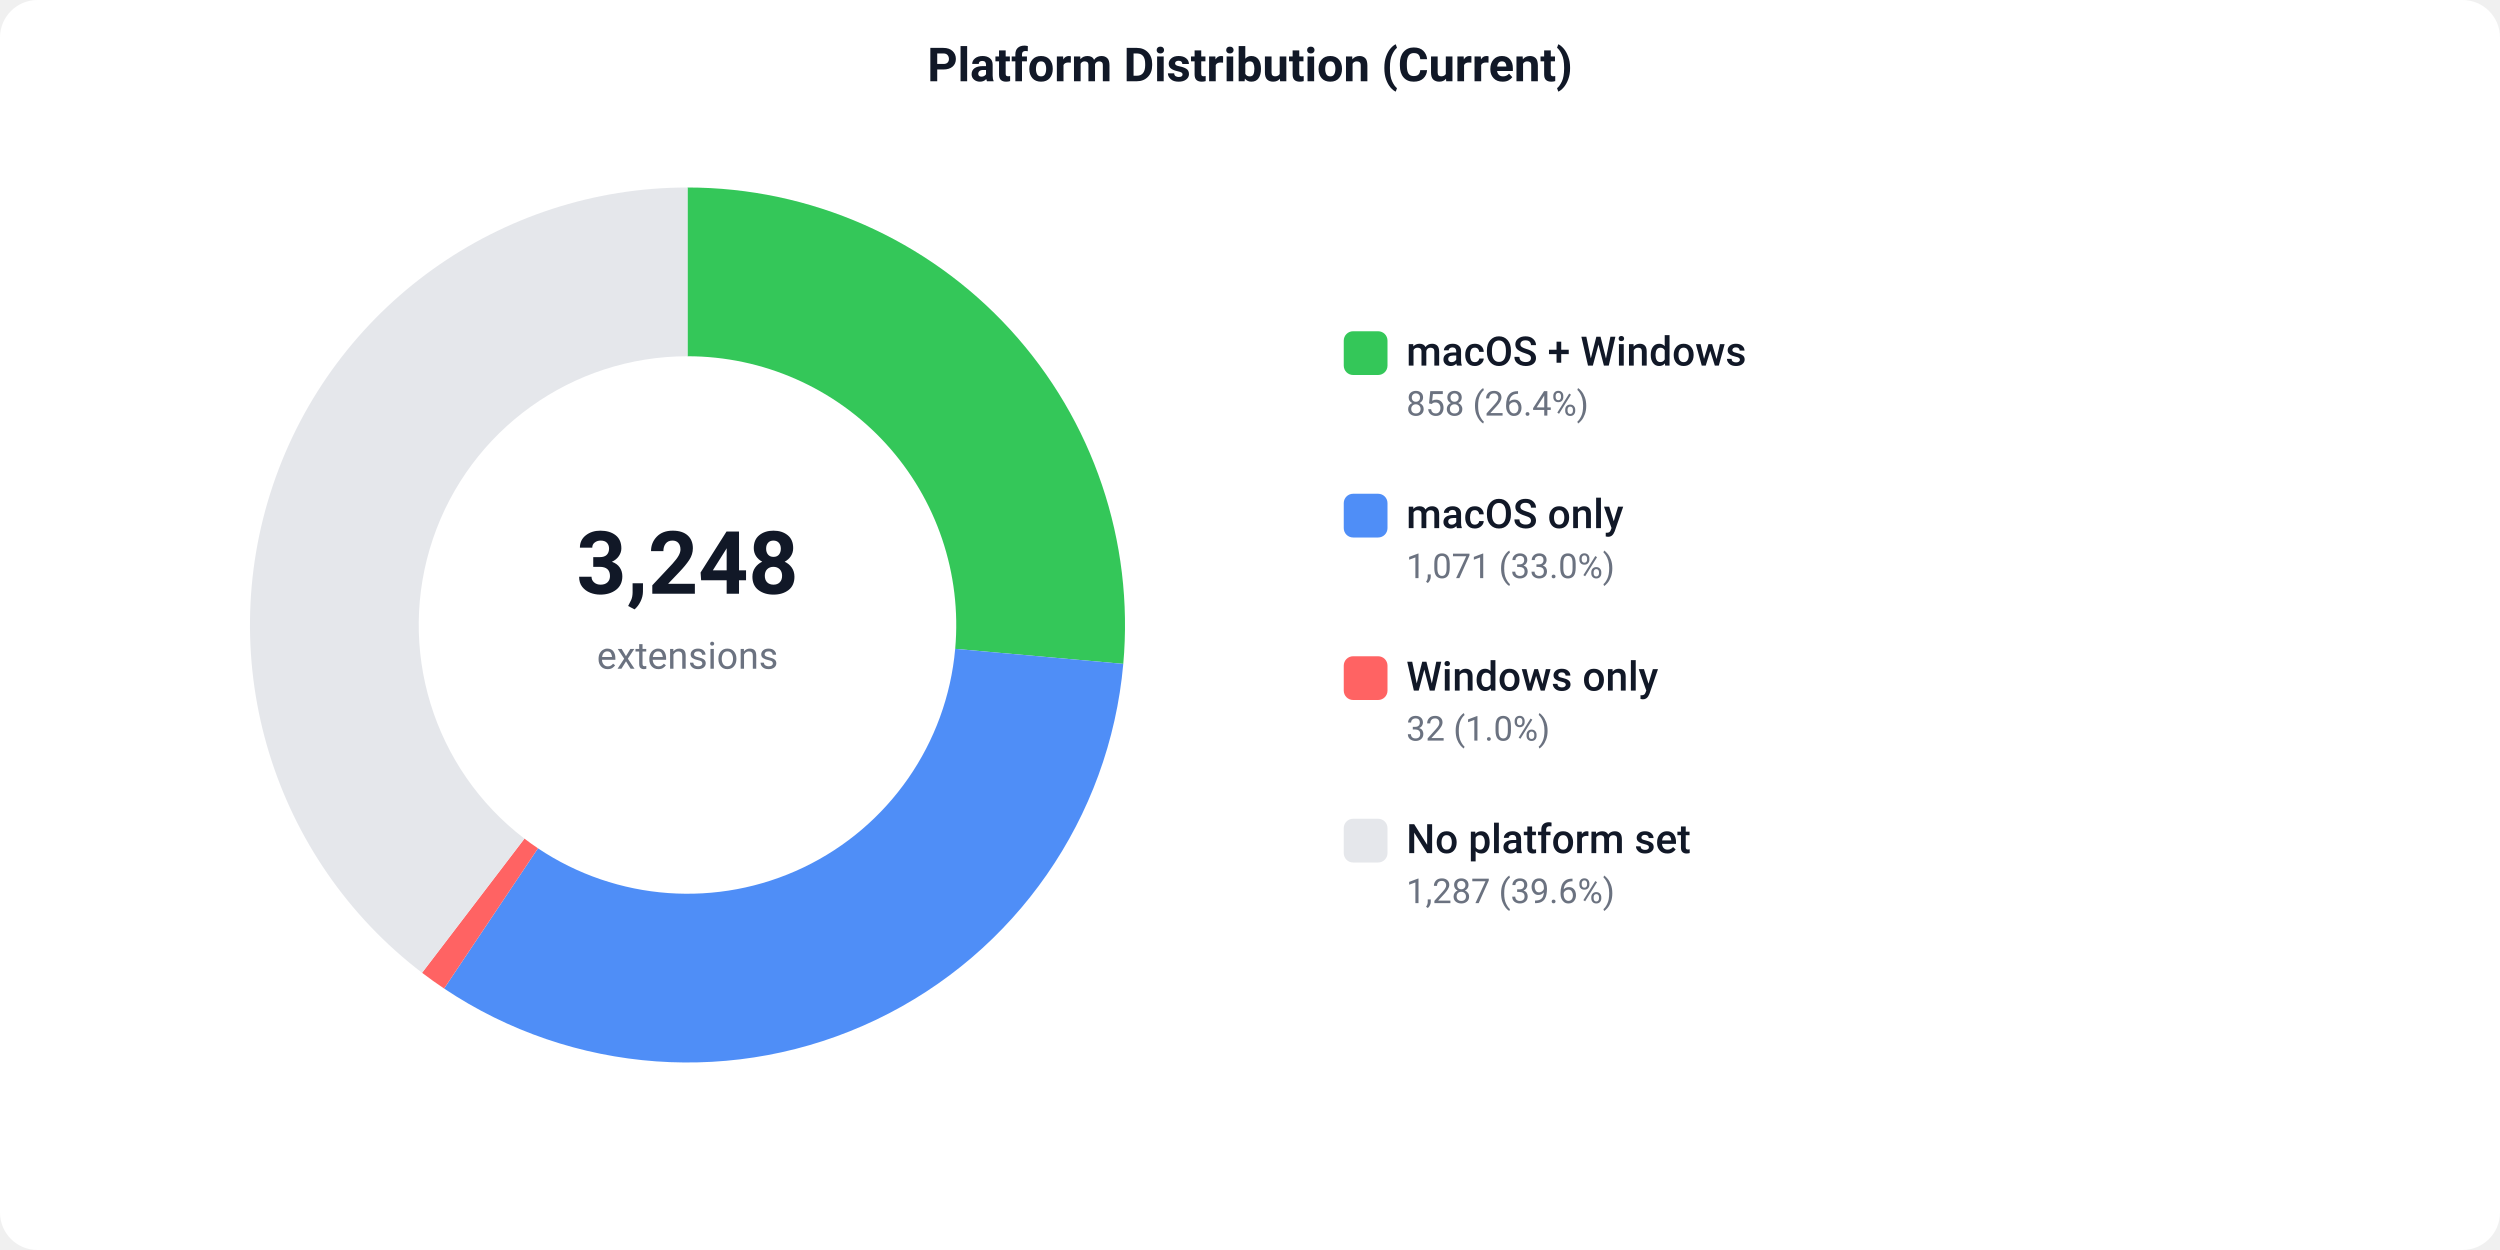
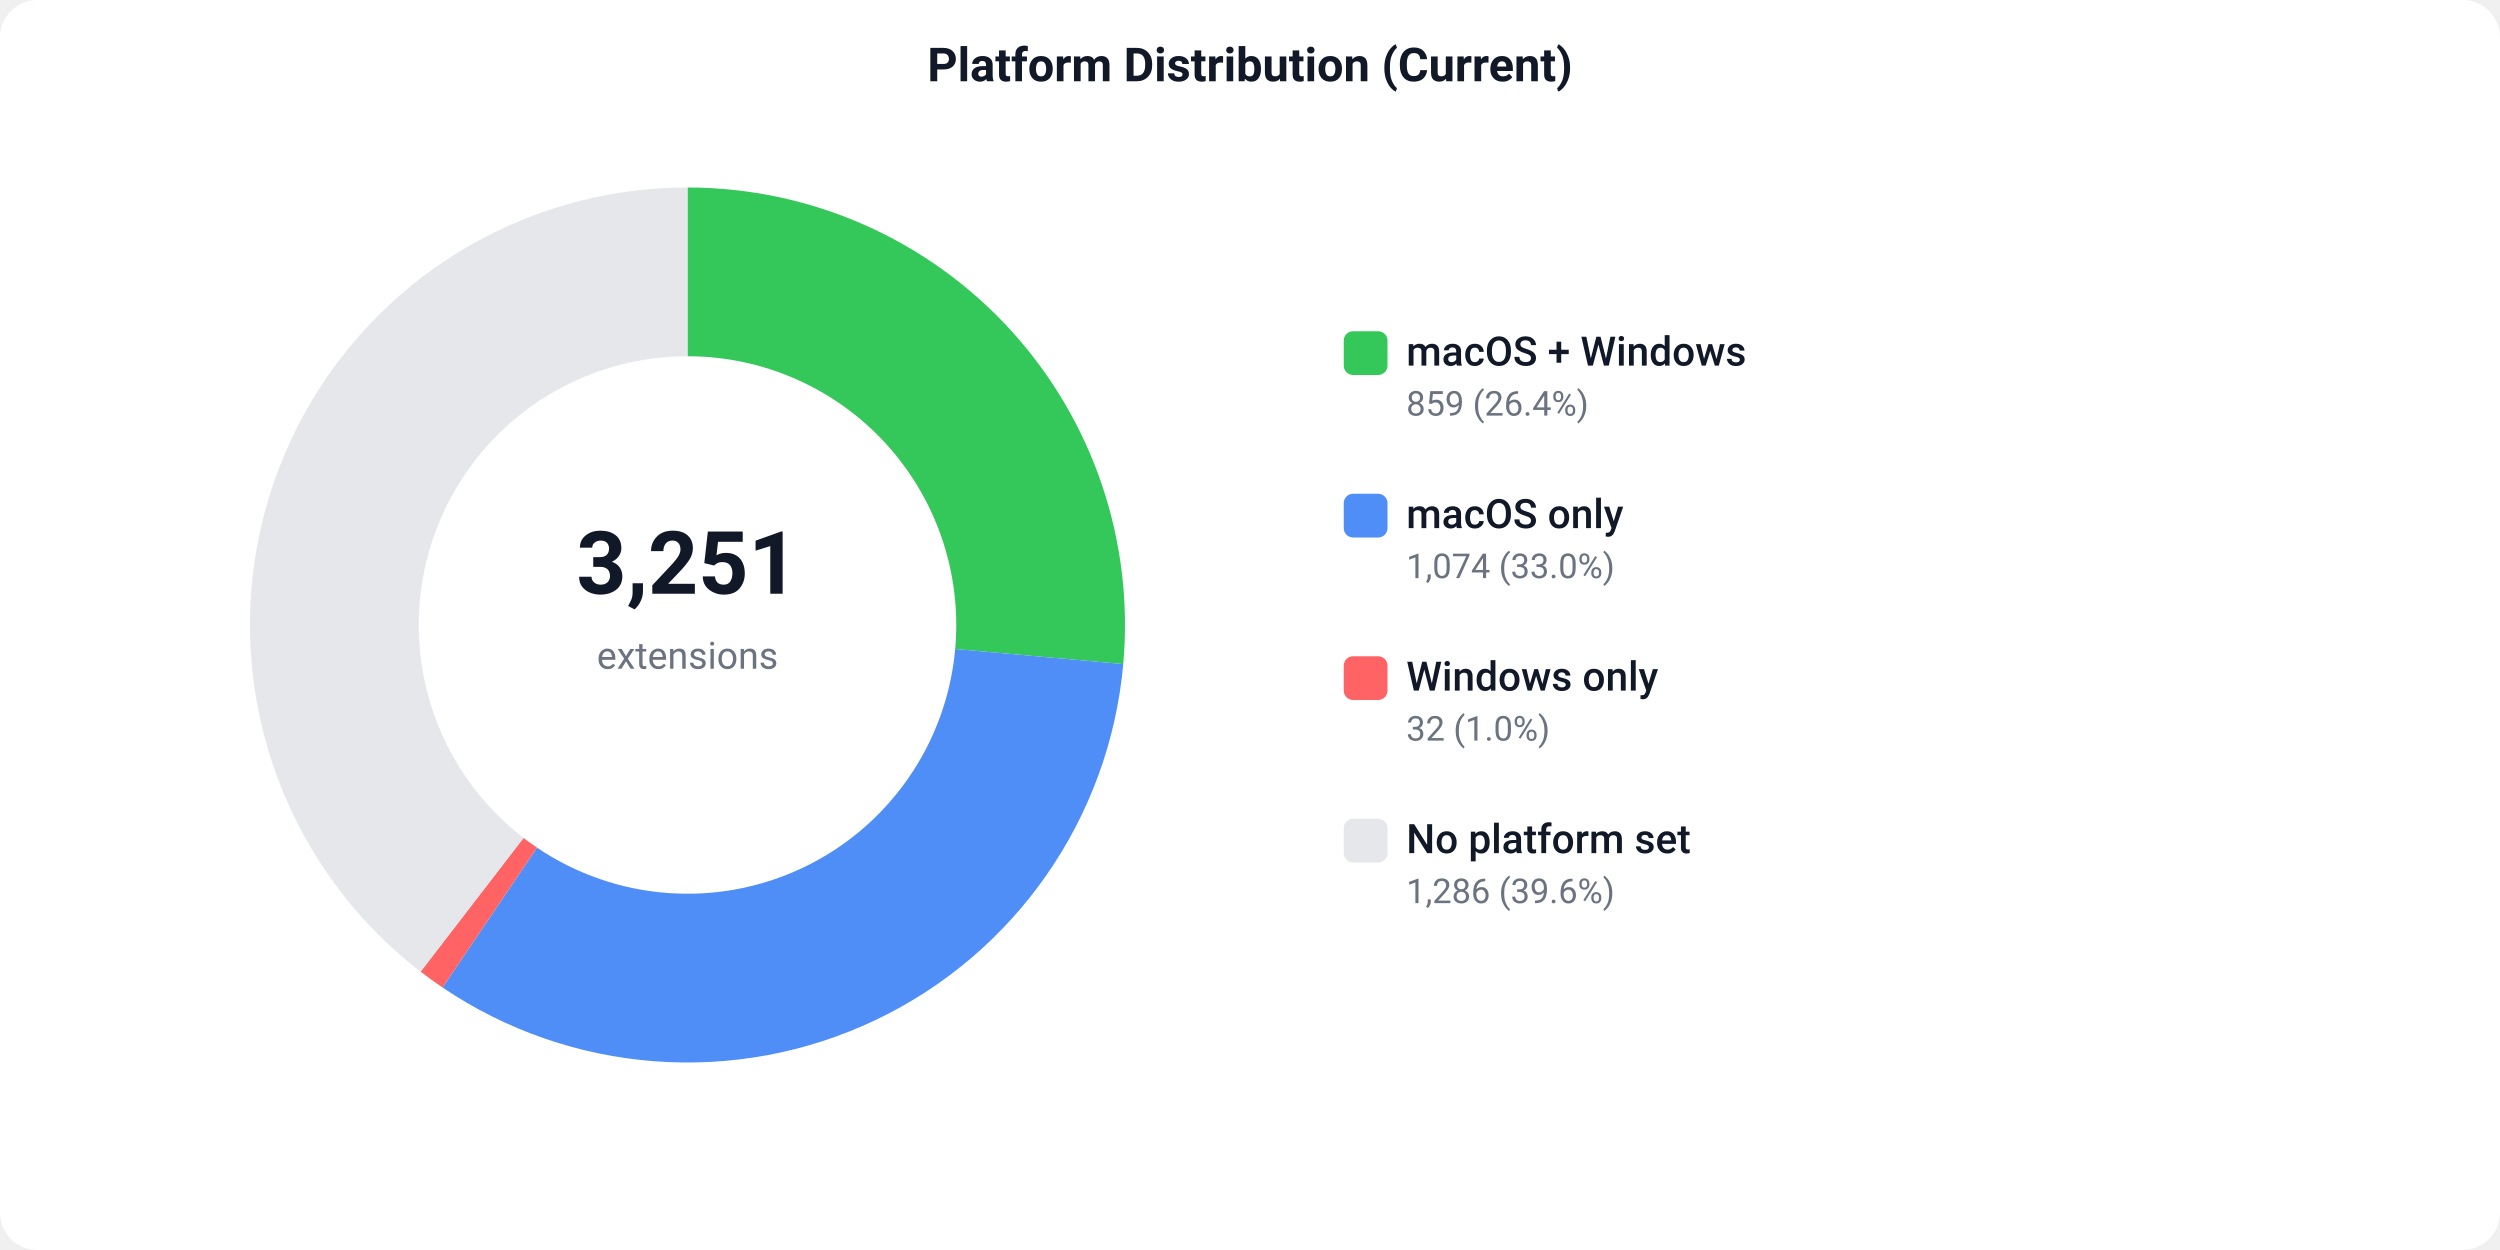
<svg xmlns="http://www.w3.org/2000/svg" width="800" height="400" viewBox="0 0 800 400">
  <defs>
    <style>text { font-family: -apple-system, BlinkMacSystemFont, 'Segoe UI', Roboto, sans-serif; }</style>
  </defs>
  <rect width="800" height="400" fill="#ffffff" rx="12" />
  <text x="400" y="26" text-anchor="middle" font-size="15" font-weight="600" fill="#111827">Platform Distribution (Current)</text>
-   <path d="M 220.00 60.00 A 140 140 0 0 1 359.45 212.44 L 305.66 207.64 A 86 86 0 0 0 220.00 114.00 Z" fill="#34C759" />
-   <path d="M 359.45 212.44 A 140 140 0 0 1 142.11 316.33 L 172.15 271.46 A 86 86 0 0 0 305.66 207.64 Z" fill="#4F8EF7" />
-   <path d="M 142.11 316.33 A 140 140 0 0 1 135.06 311.29 L 167.82 268.36 A 86 86 0 0 0 172.15 271.46 Z" fill="#FF6363" />
-   <path d="M 135.06 311.29 A 140 140 0 0 1 220.00 60.00 L 220.00 114.00 A 86 86 0 0 0 167.82 268.36 Z" fill="#e5e7eb" />
-   <text x="220" y="190" text-anchor="middle" font-size="28" font-weight="700" fill="#111827">3,248</text>
+   <path d="M 220.00 60.00 A 140 140 0 0 1 359.44 212.50 L 305.66 207.68 A 86 86 0 0 0 220.00 114.00 Z" fill="#34C759" />
+   <path d="M 359.44 212.50 A 140 140 0 0 1 141.61 316.00 L 171.85 271.25 A 86 86 0 0 0 305.66 207.68 Z" fill="#4F8EF7" />
+   <path d="M 141.61 316.00 A 140 140 0 0 1 134.59 310.93 L 167.53 268.14 A 86 86 0 0 0 171.85 271.25 Z" fill="#FF6363" />
+   <path d="M 134.59 310.93 A 140 140 0 0 1 220.00 60.00 L 220.00 114.00 A 86 86 0 0 0 167.53 268.14 Z" fill="#e5e7eb" />
+   <text x="220" y="190" text-anchor="middle" font-size="28" font-weight="700" fill="#111827">3,251</text>
  <text x="220" y="214" text-anchor="middle" font-size="12" fill="#6b7280">extensions</text>
  <rect x="430" y="106" width="14" height="14" fill="#34C759" rx="3" />
  <text x="450" y="117" font-size="13" font-weight="500" fill="#111827">macOS + Windows</text>
-   <text x="450" y="133" font-size="11" fill="#6b7280">858 (26.4%)</text>
+   <text x="450" y="133" font-size="11" fill="#6b7280">859 (26.4%)</text>
  <rect x="430" y="158" width="14" height="14" fill="#4F8EF7" rx="3" />
  <text x="450" y="169" font-size="13" font-weight="500" fill="#111827">macOS only</text>
-   <text x="450" y="185" font-size="11" fill="#6b7280">1,071 (33.0%)</text>
+   <text x="450" y="185" font-size="11" fill="#6b7280">1,074 (33.0%)</text>
  <rect x="430" y="210" width="14" height="14" fill="#FF6363" rx="3" />
  <text x="450" y="221" font-size="13" font-weight="500" fill="#111827">Windows only</text>
  <text x="450" y="237" font-size="11" fill="#6b7280">32 (1.0%)</text>
  <rect x="430" y="262" width="14" height="14" fill="#e5e7eb" rx="3" />
  <text x="450" y="273" font-size="13" font-weight="500" fill="#111827">No platform set</text>
-   <text x="450" y="289" font-size="11" fill="#6b7280">1,287 (39.6%)</text>
+   <text x="450" y="289" font-size="11" fill="#6b7280">1,286 (39.6%)</text>
</svg>
